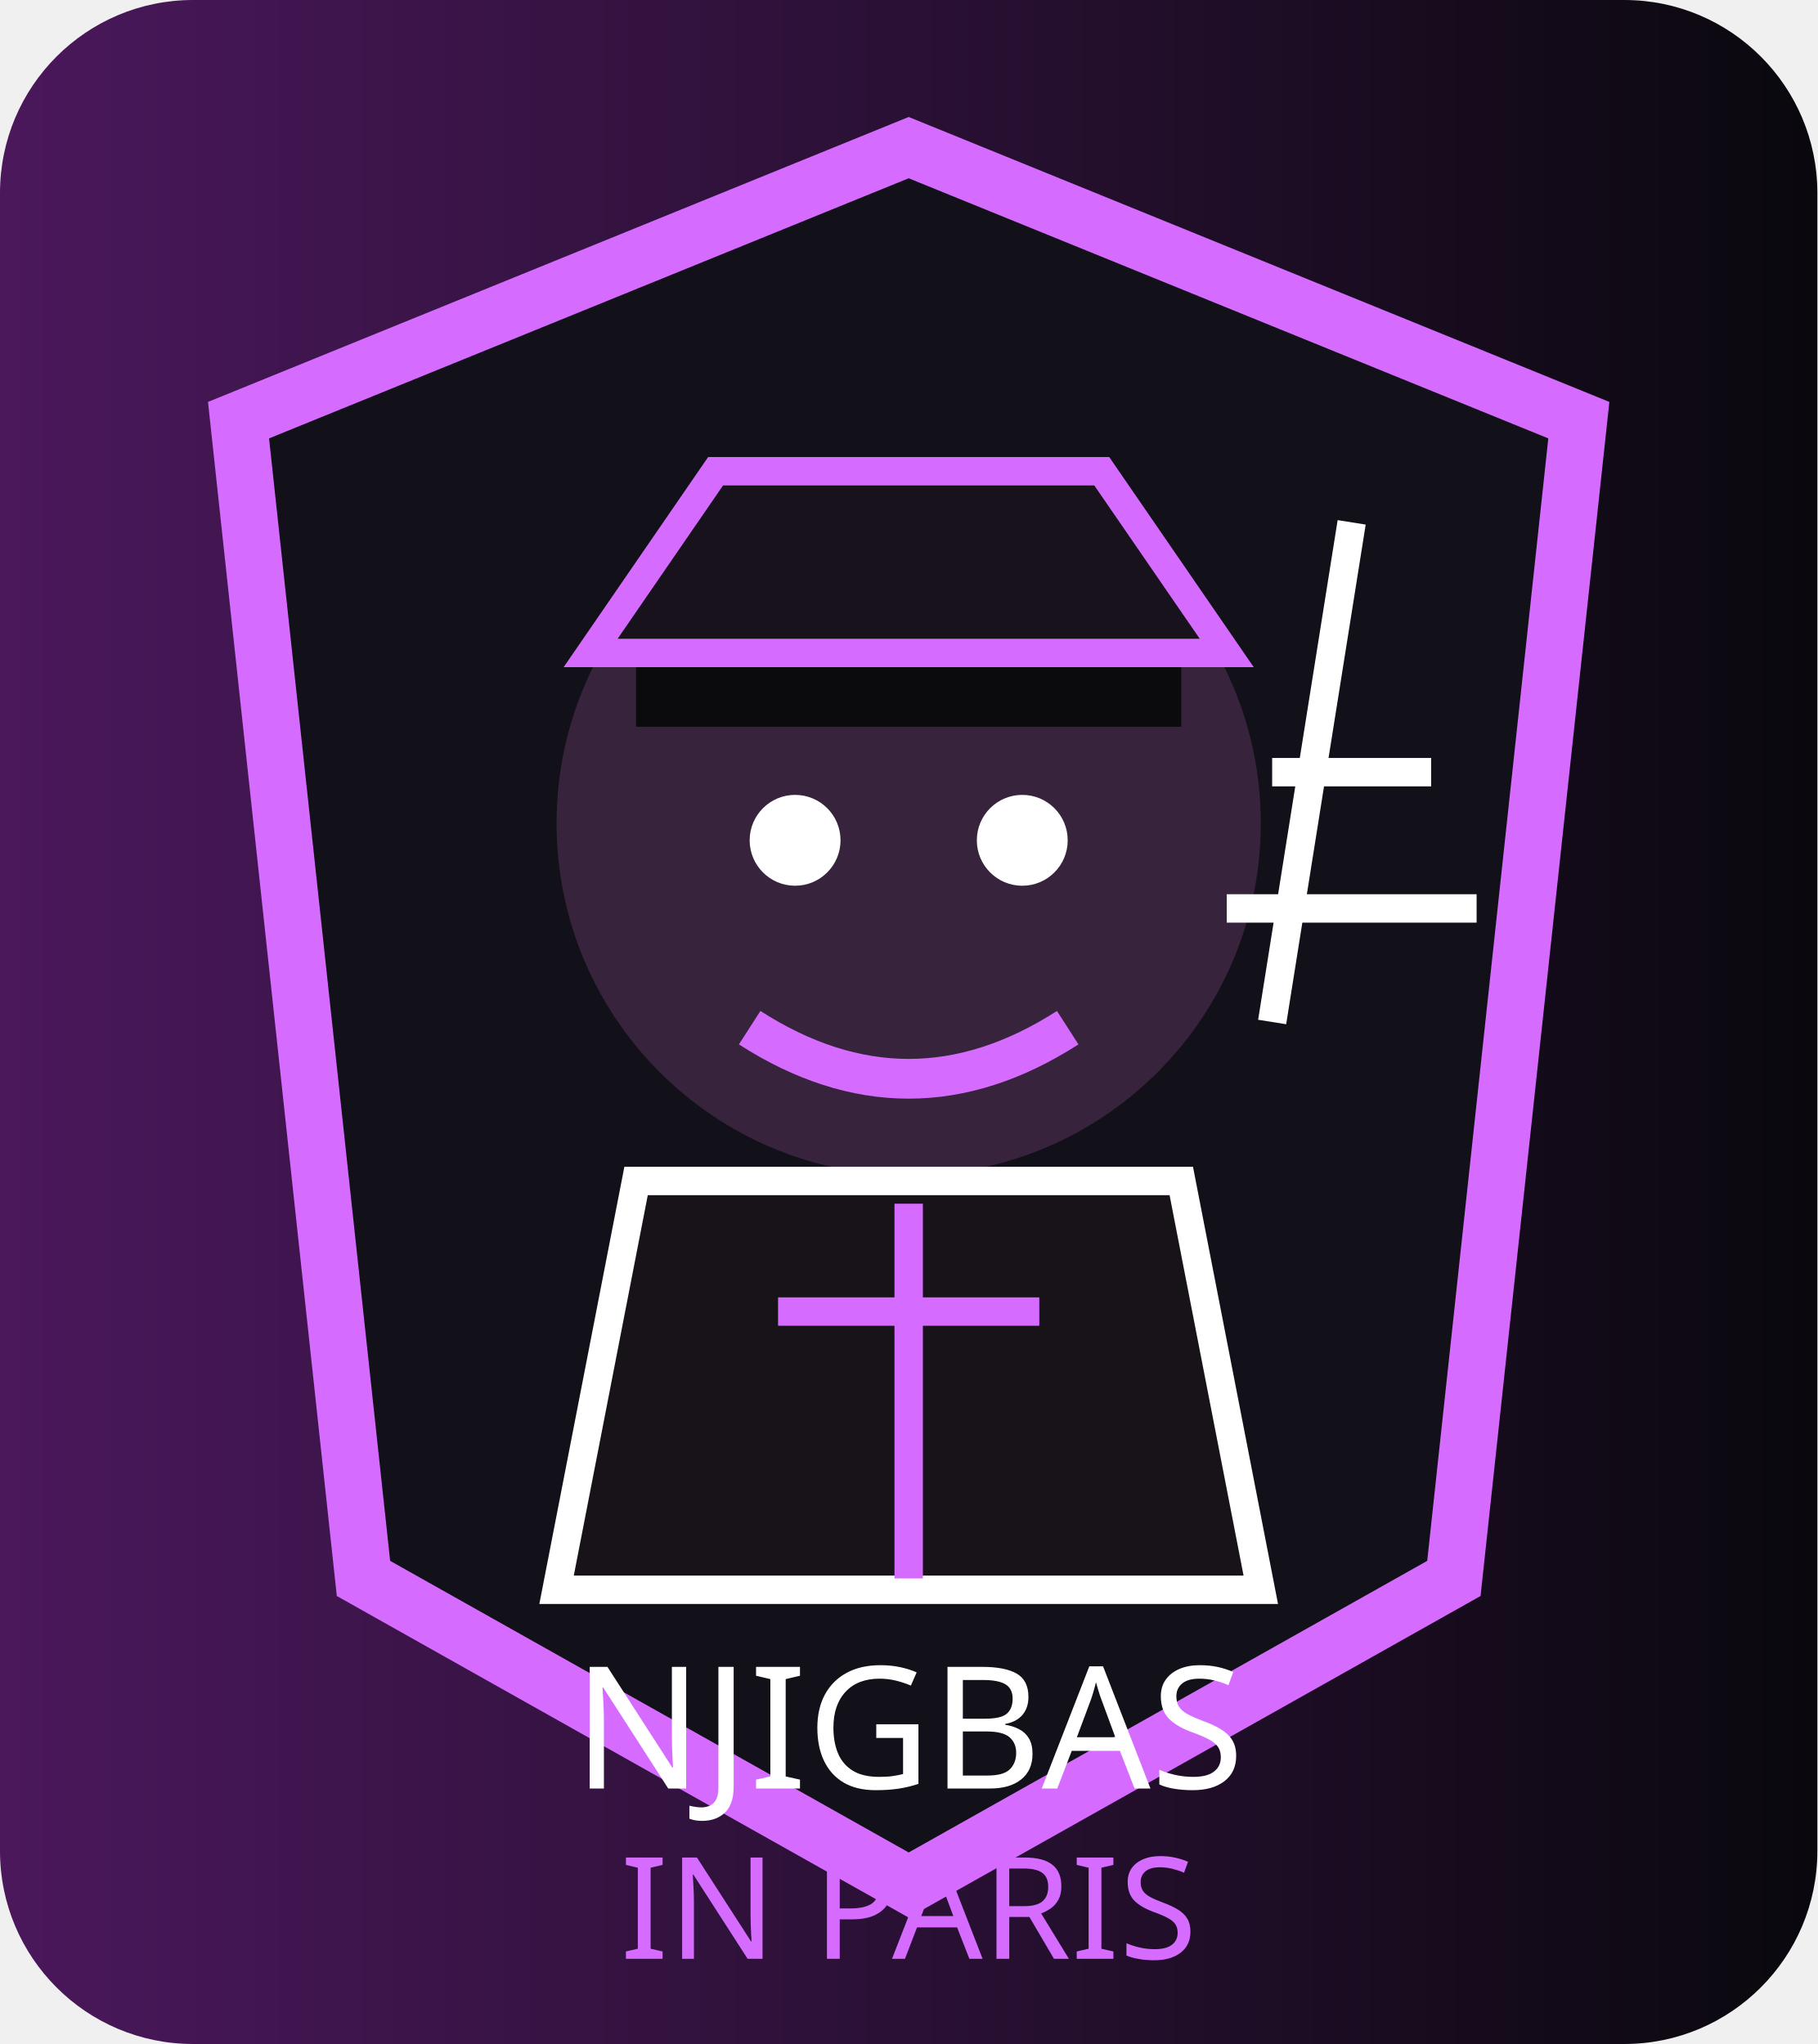
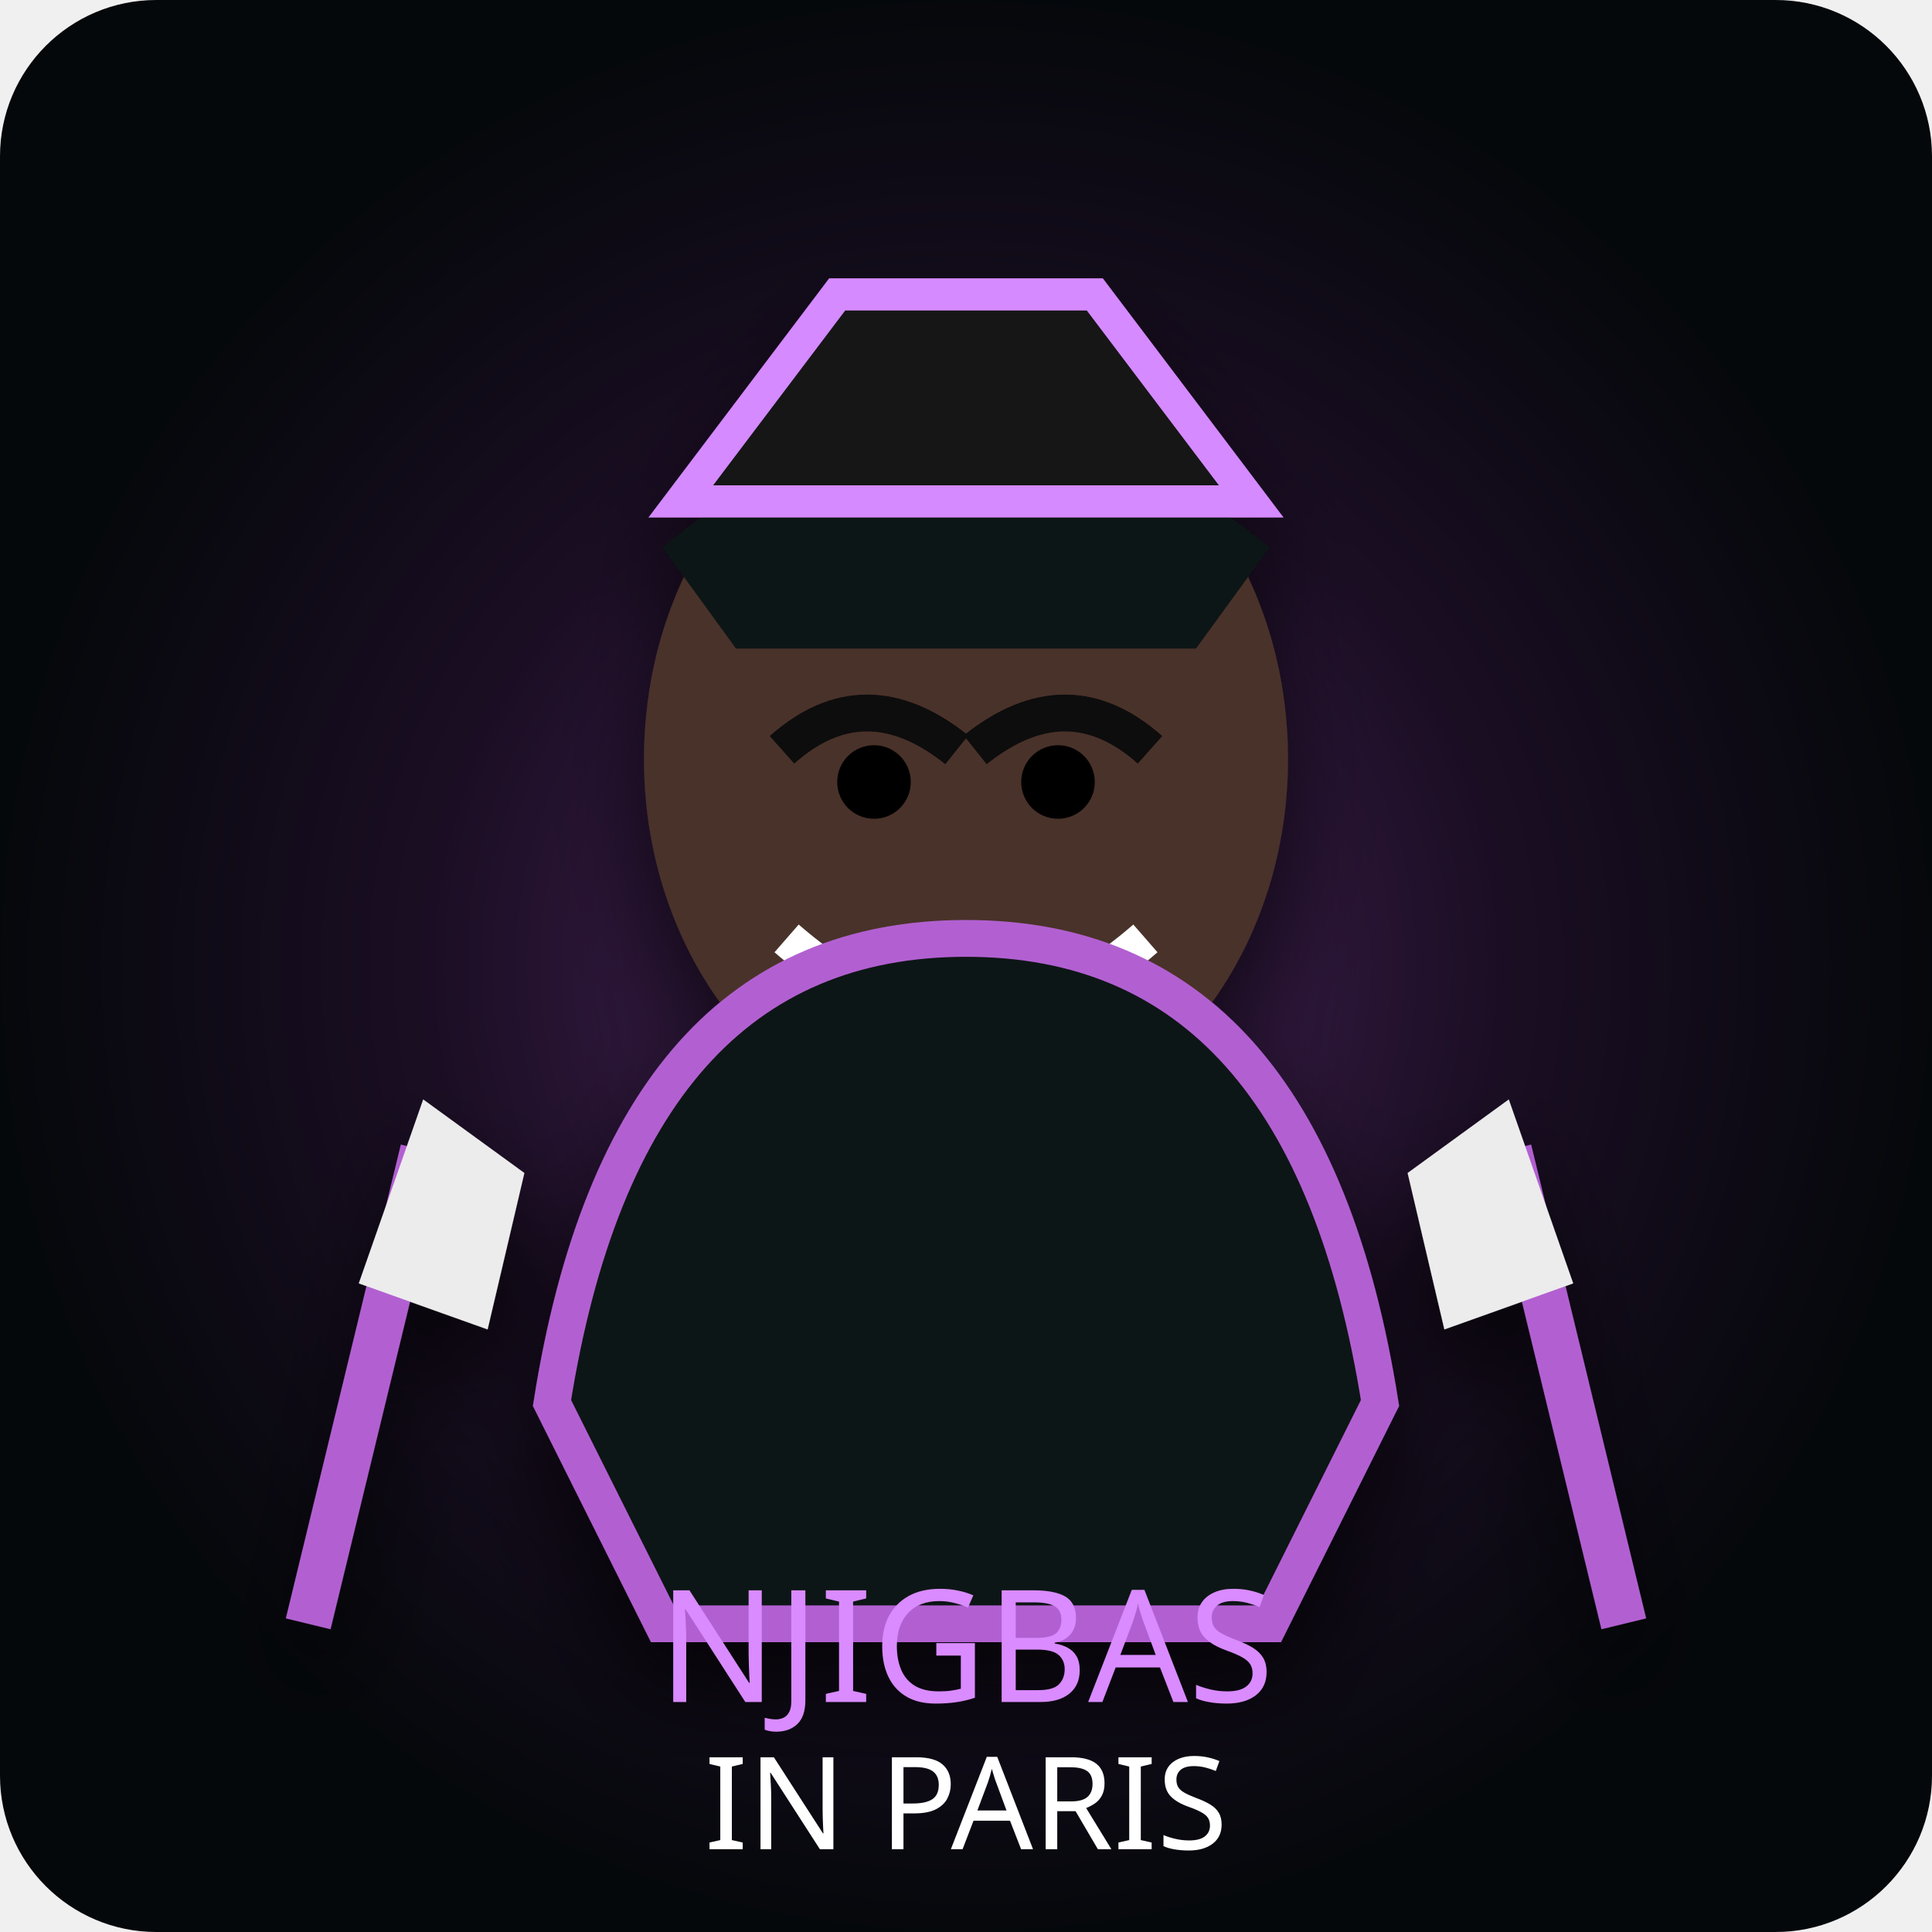
- <svg xmlns="http://www.w3.org/2000/svg" viewBox="0 0 320 360">
+ <svg xmlns="http://www.w3.org/2000/svg" viewBox="0 0 420 420">
  <defs>
-     <linearGradient id="g">
-       <stop stop-color="#4b185c" />
-       <stop offset="1" stop-color="#09080d" />
-     </linearGradient>
+     <radialGradient id="bg">
+       <stop stop-color="#4a245c" />
+       <stop offset=".55" stop-color="#1b0e24" />
+       <stop offset="1" stop-color="#05080b" />
+     </radialGradient>
+     <filter id="s">
+       <feDropShadow dx="0" dy="12" stdDeviation="10" flood-opacity=".7" />
+     </filter>
  </defs>
-   <rect width="320" height="360" rx="34" fill="url(#g)" />
-   <path d="M42 74l118-48 118 48-22 204-96 54-96-54z" fill="#121018" stroke="#d66cff" stroke-width="10" />
-   <circle cx="160" cy="145" r="62" fill="#38233d" />
-   <path d="M112 104h96v24h-96z" fill="#0b0b0d" />
-   <path d="M126 83h68l22 32H104z" fill="#17121b" stroke="#d66cff" stroke-width="5" />
-   <circle cx="140" cy="148" r="8" fill="#fff" />
-   <circle cx="180" cy="148" r="8" fill="#fff" />
-   <path d="M132 181q28 18 56 0" fill="none" stroke="#d66cff" stroke-width="7" />
-   <path d="M112 208h96l14 72H98z" fill="#181319" stroke="#fff" stroke-width="5" />
-   <path d="M160 212v66m-23-47 46 0" stroke="#d66cff" stroke-width="5" />
-   <path d="M238 92l-14 88m0-44h28m-36 24h44" stroke="#fff" stroke-width="5" />
-   <text x="160" y="315" text-anchor="middle" font-family="Arial Black" font-size="30" fill="#fff">NJIGBAS</text>
-   <text x="160" y="345" text-anchor="middle" font-family="Arial Black" font-size="25" fill="#d66cff">IN PARIS</text>
+   <rect width="420" height="420" rx="34" fill="url(#bg)" />
+   <g filter="url(#s)">
+     <ellipse cx="210" cy="165" rx="70" ry="82" fill="#4a332b" />
+     <path d="M144 119q66-54 132 0l-16 22H160z" fill="#111218" />
+     <path d="M148 109h124l-34-45h-56z" fill="#121318" stroke="#d58aff" stroke-width="7" />
+     <path d="M170 163q18-16 38 0m42 0q-18-16-38 0" stroke="#0b0908" stroke-width="8" fill="none" />
+     <circle cx="190" cy="170" r="8" />
+     <circle cx="230" cy="170" r="8" />
+     <path d="M171 204q39 34 78 0" fill="none" stroke="#fff" stroke-width="8" />
+     <path d="M120 305q16-101 90-101t90 101l-24 48H144z" fill="#111319" stroke="#b260d1" stroke-width="8" />
+     <path d="M92 250l-25 103m261-103 25 103" stroke="#b260d1" stroke-width="10" />
+     <path d="M92 239l22 16-8 34-28-10z" fill="#ececec" />
+     <path d="M328 239l-22 16 8 34 28-10z" fill="#ececec" />
+   </g>
+   <text x="210" y="370" text-anchor="middle" font-family="Arial Black" font-size="34" fill="#d98bff">NJIGBAS</text>
+   <text x="210" y="402" text-anchor="middle" font-family="Arial Black" font-size="28" fill="#fff">IN PARIS</text>
</svg>
